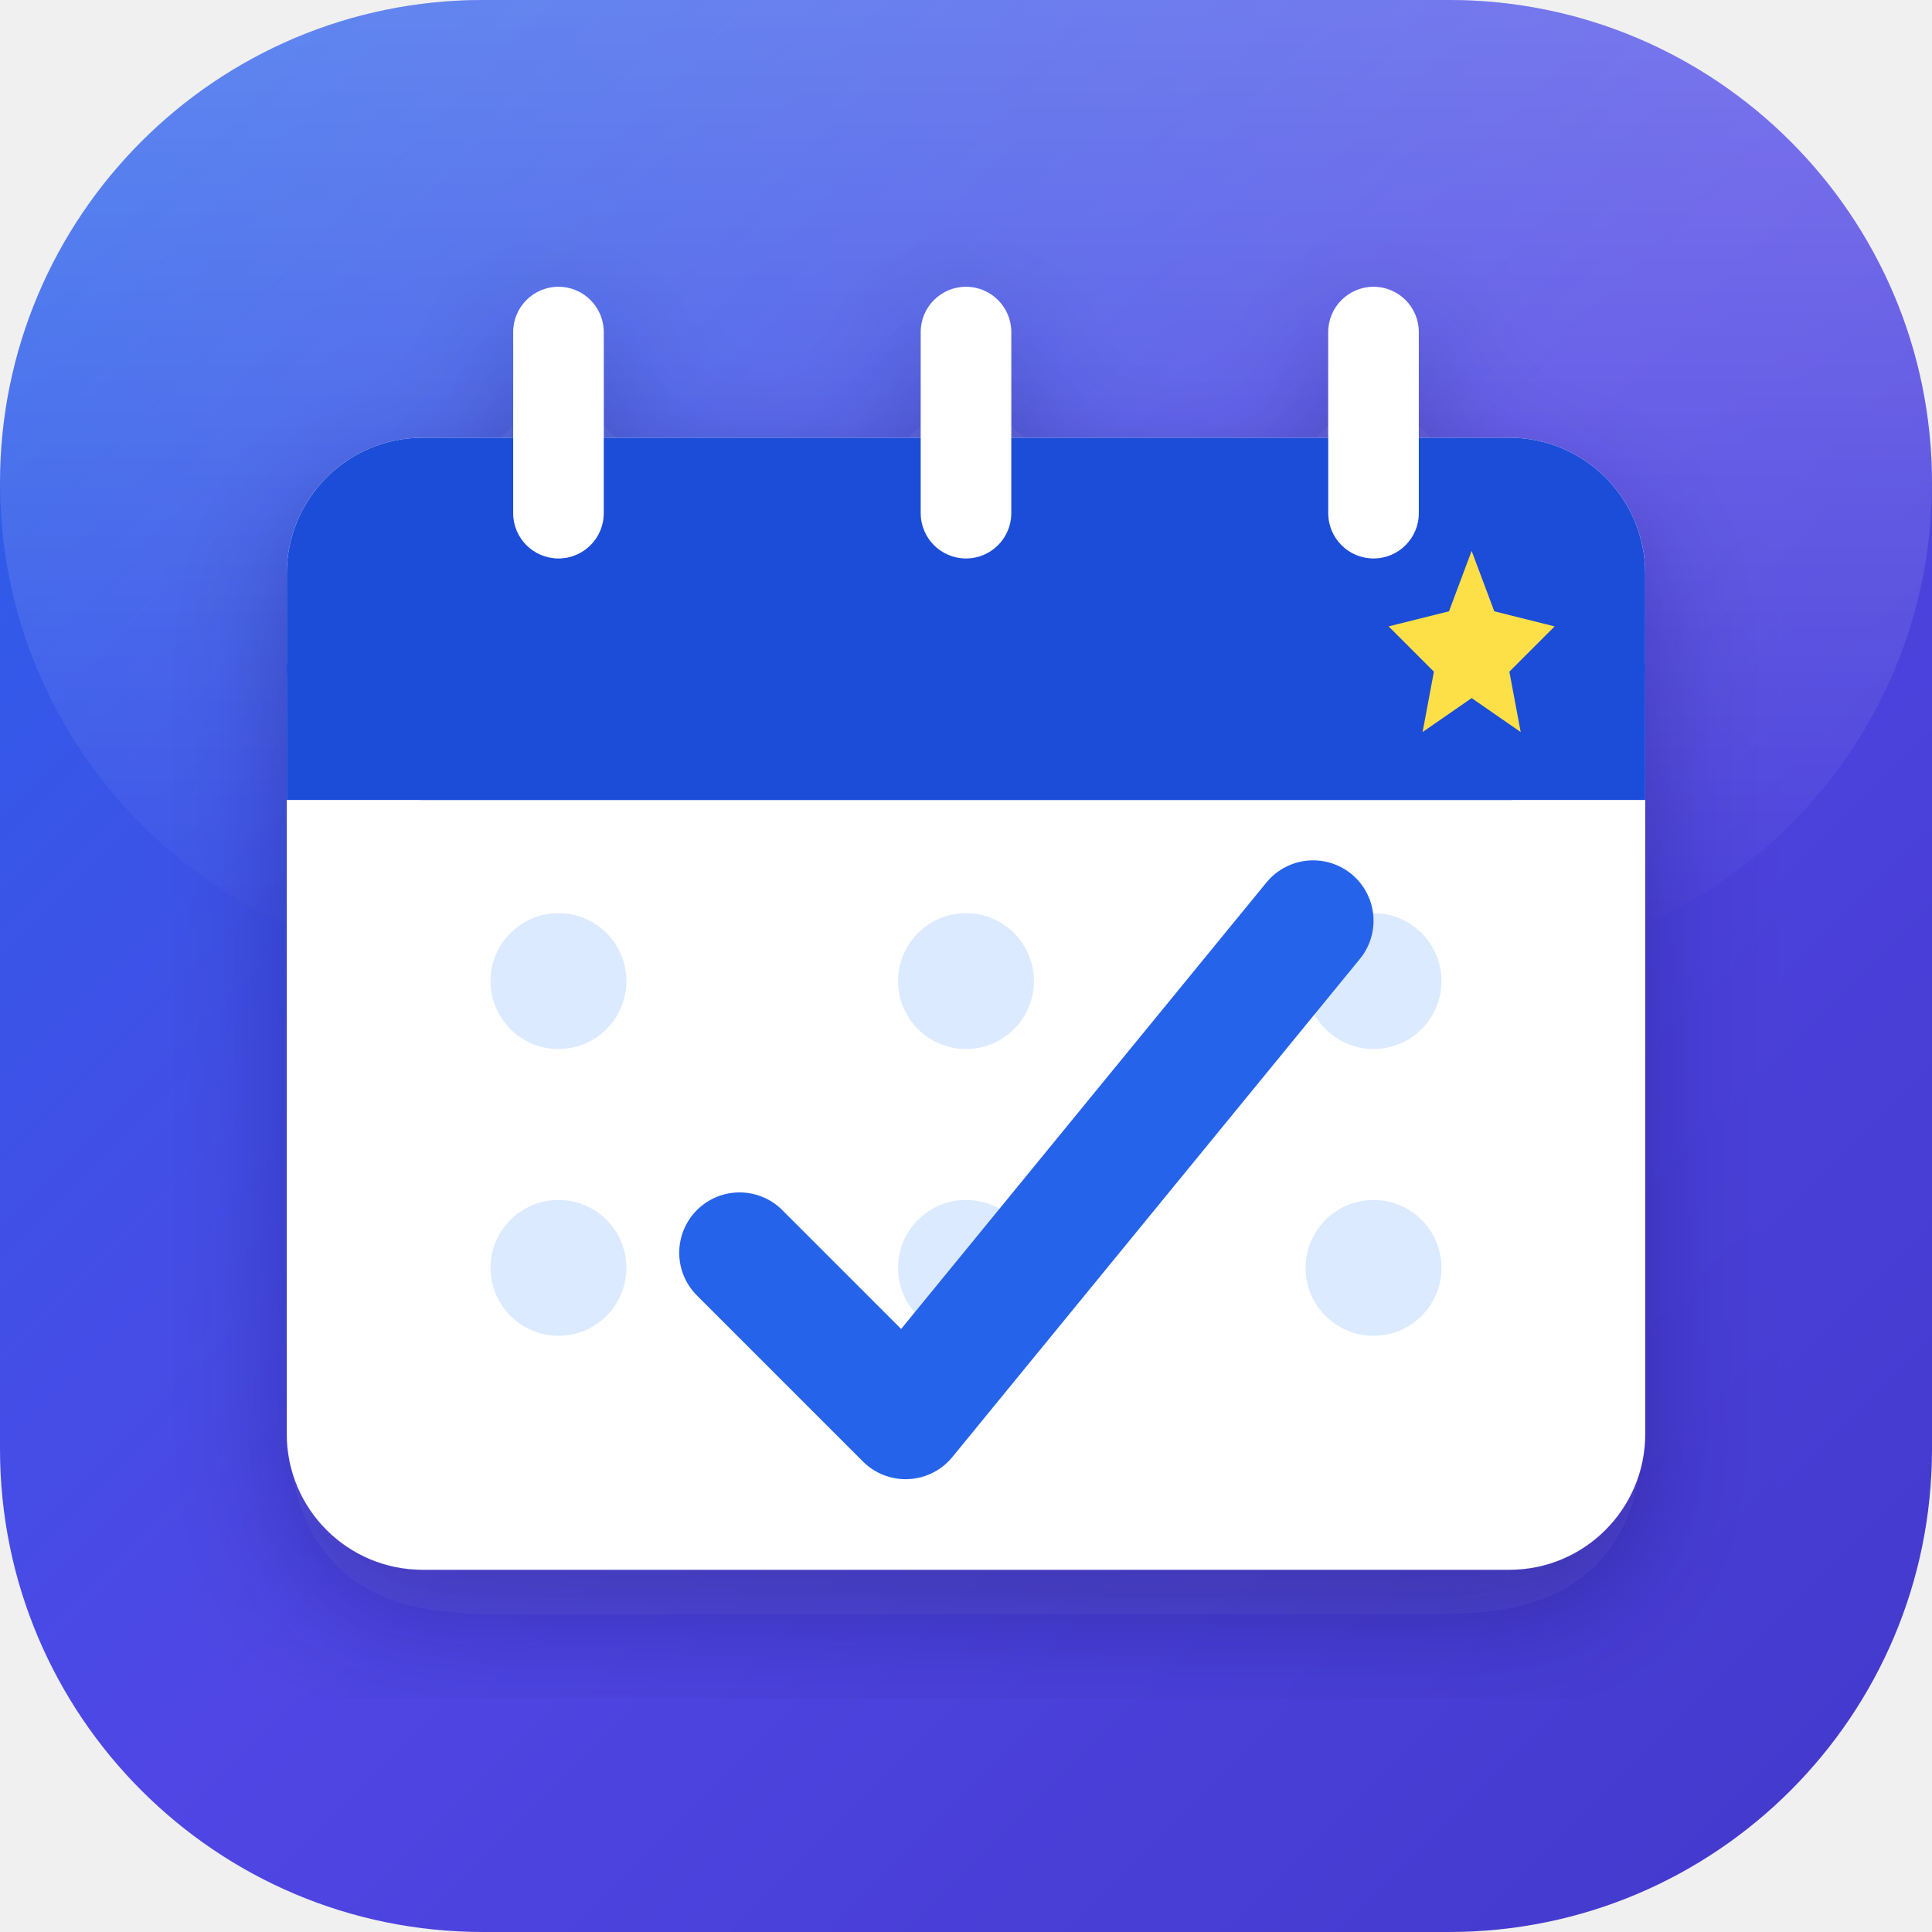
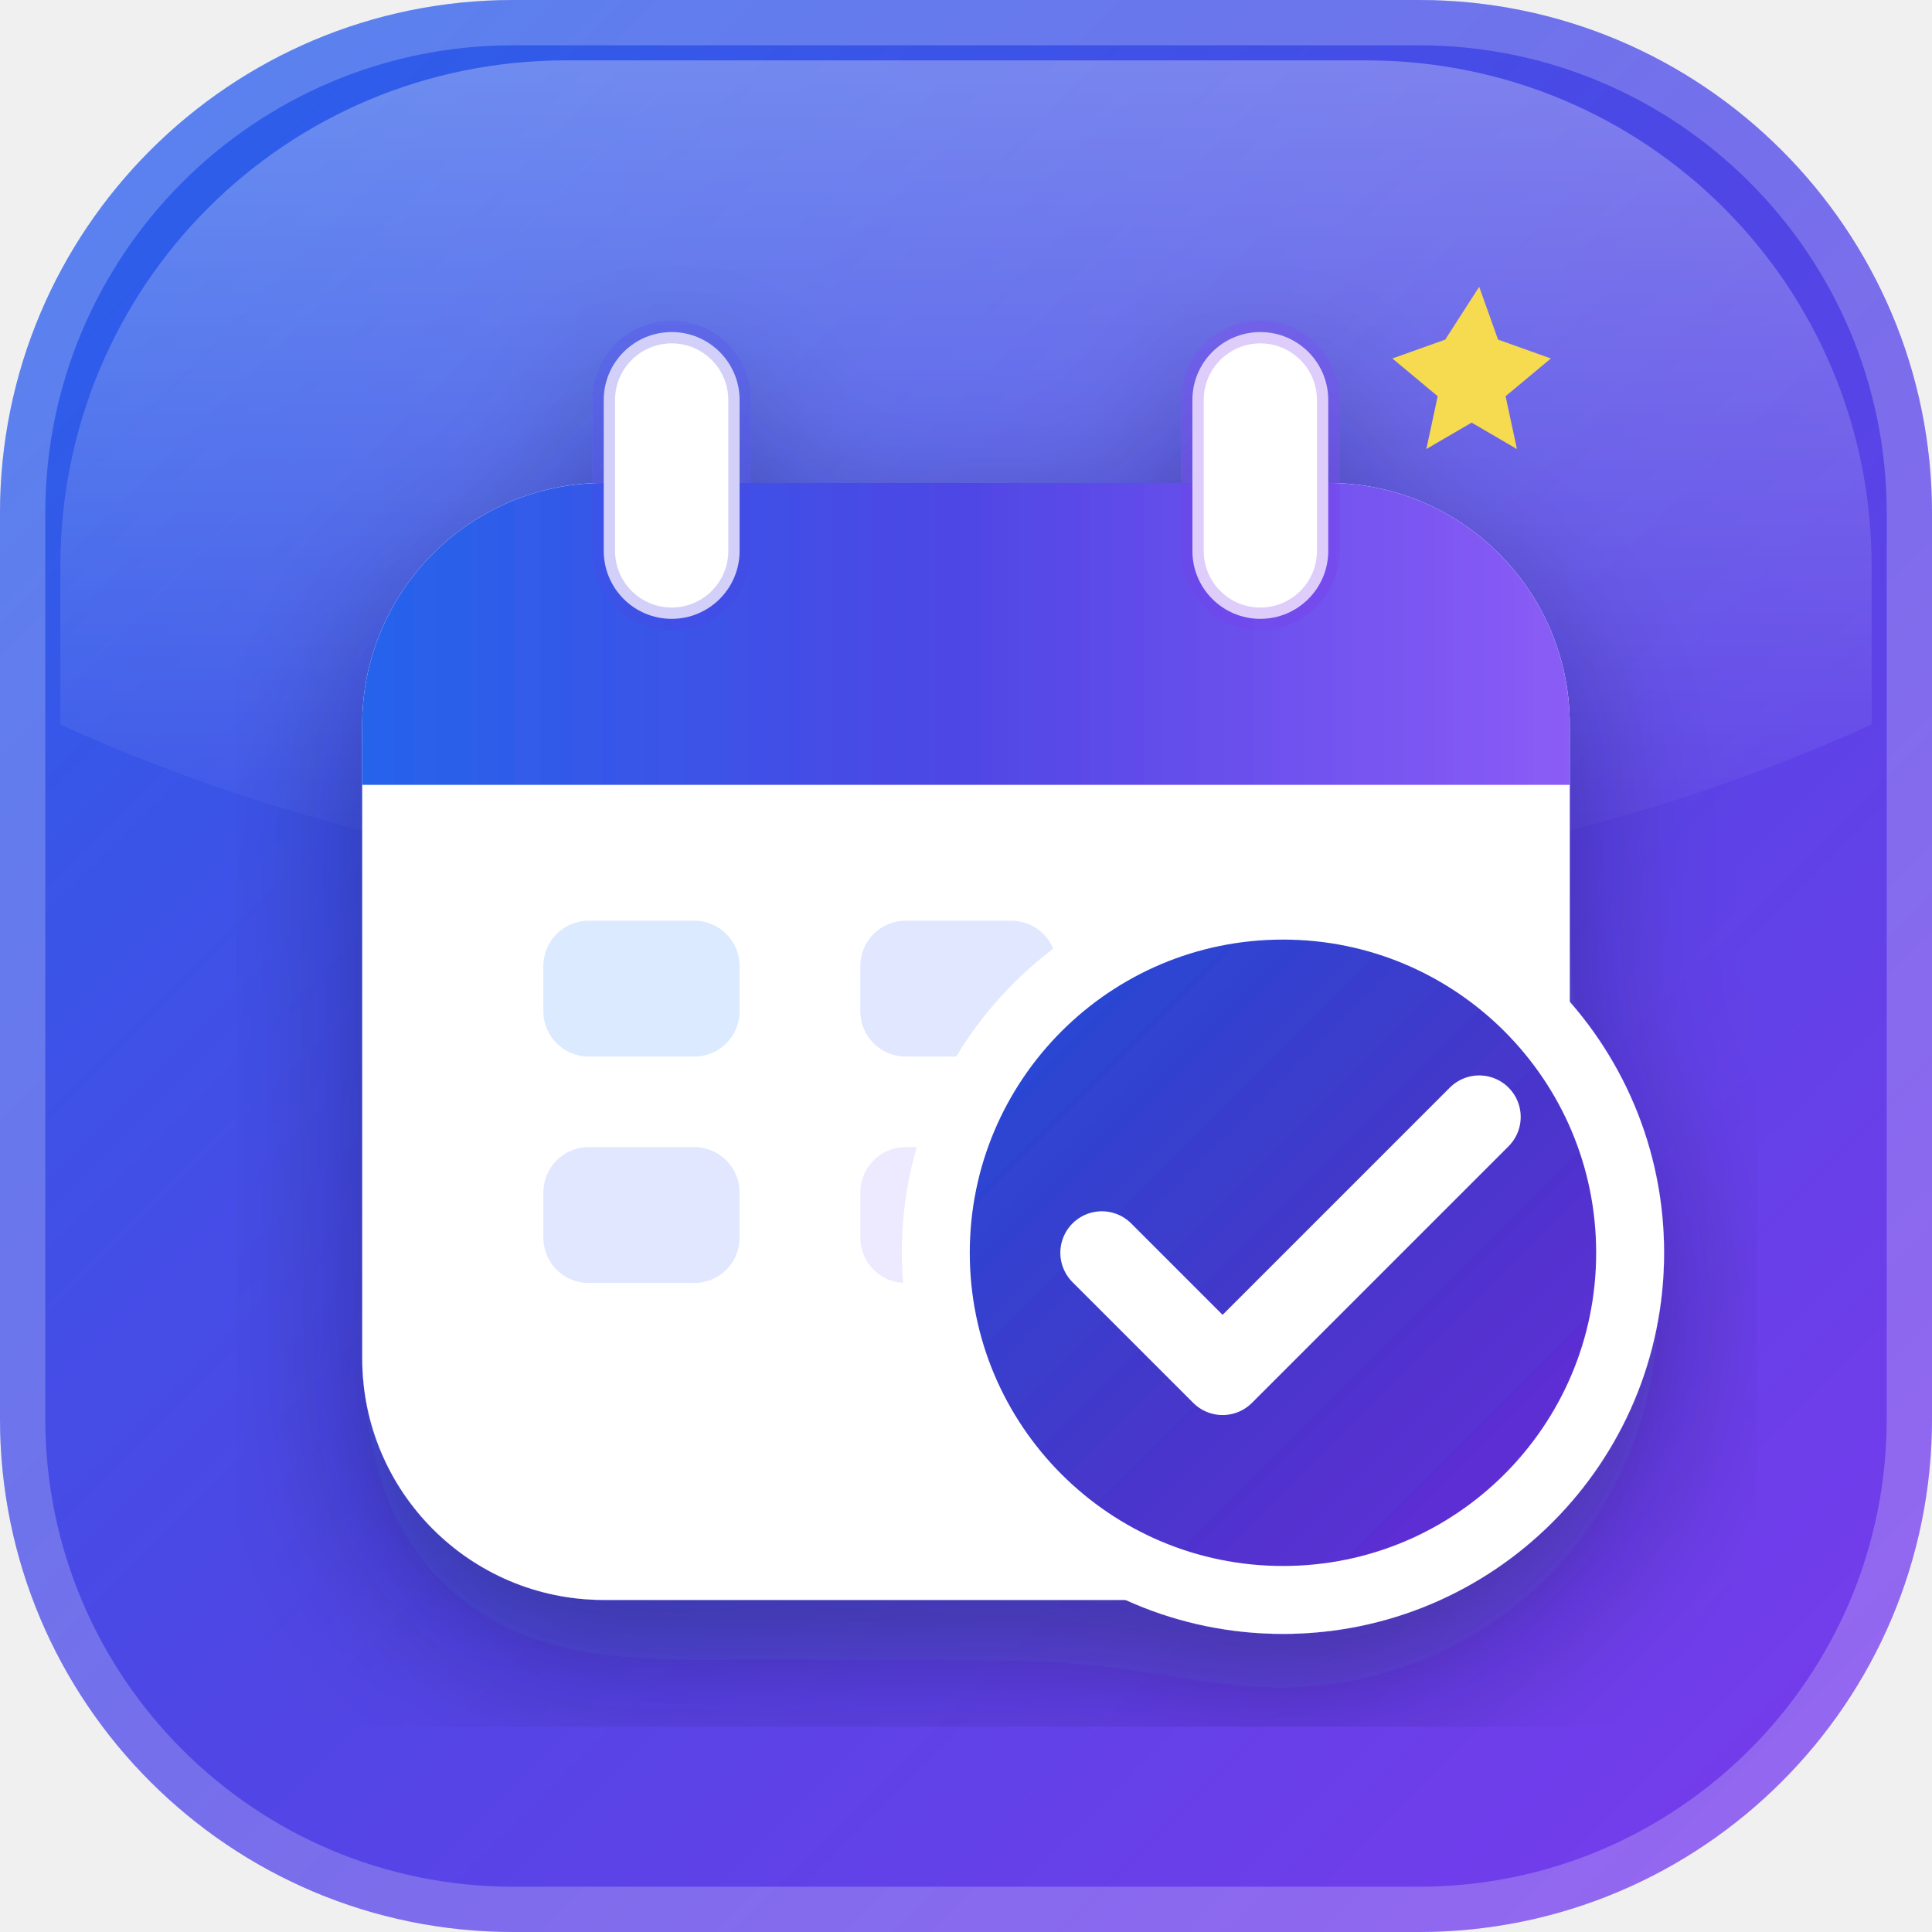
<svg xmlns="http://www.w3.org/2000/svg" viewBox="0 0 512 512" width="512" height="512">
  <defs>
-     <linearGradient id="bgGrad" x1="0%" y1="0%" x2="100%" y2="100%">
+     {/* Background squircle gradient: Blue -&gt; Indigo -&gt; Violet */}
+     <linearGradient id="iconBgGrad" x1="0%" y1="0%" x2="100%" y2="100%">
      <stop offset="0%" stop-color="#2563EB" />
      <stop offset="50%" stop-color="#4F46E5" />
-       <stop offset="100%" stop-color="#4338CA" />
+       <stop offset="100%" stop-color="#7C3AED" />
    </linearGradient>
-     <linearGradient id="gloss" x1="0%" y1="0%" x2="0%" y2="100%">
-       <stop offset="0%" stop-color="#FFFFFF" stop-opacity="0.25" />
+ 
+     {/* Top gloss sheen */}
+     <linearGradient id="iconGloss" x1="0%" y1="0%" x2="0%" y2="100%">
+       <stop offset="0%" stop-color="#FFFFFF" stop-opacity="0.3" />
      <stop offset="100%" stop-color="#FFFFFF" stop-opacity="0" />
    </linearGradient>
-     <filter id="shadow" x="-10%" y="-10%" width="120%" height="120%">
-       <feDropShadow dx="0" dy="12" stdDeviation="16" flood-color="#1E1B4B" flood-opacity="0.3" />
+ 
+     {/* Calendar Top Bar Gradient */}
+     <linearGradient id="iconCalHeader" x1="0%" y1="0%" x2="100%" y2="0%">
+       <stop offset="0%" stop-color="#2563EB" />
+       <stop offset="50%" stop-color="#4F46E5" />
+       <stop offset="100%" stop-color="#8B5CF6" />
+     </linearGradient>
+ 
+     {/* Checkmark Badge Gradient */}
+     <linearGradient id="iconCheckBadge" x1="0%" y1="0%" x2="100%" y2="100%">
+       <stop offset="0%" stop-color="#1D4ED8" />
+       <stop offset="50%" stop-color="#4338CA" />
+       <stop offset="100%" stop-color="#6D28D9" />
+     </linearGradient>
+ 
+     {/* Card Soft Drop Shadow */}
+     <filter id="iconCardShadow" x="-10%" y="-10%" width="120%" height="120%">
+       <feDropShadow dx="0" dy="16" stdDeviation="20" flood-color="#0F172A" flood-opacity="0.35" />
    </filter>
  </defs>
-   <rect width="512" height="512" rx="128" fill="url(#bgGrad)" />
-   <rect width="512" height="256" rx="128" fill="url(#gloss)" />
-   <g filter="url(#shadow)">
-     <rect x="76" y="116" width="360" height="300" rx="36" fill="#FFFFFF" />
-     <rect x="76" y="116" width="360" height="96" rx="36" fill="#1D4ED8" />
-     <rect x="76" y="176" width="360" height="36" fill="#1D4ED8" />
-     <rect x="136" y="76" width="24" height="72" rx="12" fill="#FFFFFF" />
-     <rect x="244" y="76" width="24" height="72" rx="12" fill="#FFFFFF" />
-     <rect x="352" y="76" width="24" height="72" rx="12" fill="#FFFFFF" />
-     <circle cx="148" cy="260" r="18" fill="#DBEAFE" />
-     <circle cx="256" cy="260" r="18" fill="#DBEAFE" />
-     <circle cx="364" cy="260" r="18" fill="#DBEAFE" />
-     <circle cx="148" cy="336" r="18" fill="#DBEAFE" />
-     <circle cx="256" cy="336" r="18" fill="#DBEAFE" />
-     <circle cx="364" cy="336" r="18" fill="#DBEAFE" />
-     <path d="M196 332 L240 376 L348 244" fill="none" stroke="#2563EB" stroke-width="32" stroke-linecap="round" stroke-linejoin="round" />
+ 
+   {/* Squircle Base with smooth rounded corners */}
+   <rect width="512" height="512" rx="136" fill="url(#iconBgGrad)" />
+   <rect x="6" y="6" width="500" height="500" rx="130" fill="none" stroke="#FFFFFF" stroke-opacity="0.22" stroke-width="12" />
+ 
+   {/* Top Sheen */}
+   <path d="M16 150 C16 75.7 75.7 16 150 16 L362 16 C436.3 16 496 75.7 496 150 L496 192 C356 256 156 256 16 192 Z" fill="url(#iconGloss)" />
+ 
+   {/* Elevated Calendar Group */}
+   <g filter="url(#iconCardShadow)">
+     {/* White Calendar Sheet */}
+     <rect x="96" y="128" width="320" height="296" rx="64" fill="#FFFFFF" />
+ 
+     {/* Calendar Header in Blue-Violet */}
+     <path d="M96 192 C96 156.65 124.65 128 160 128 L352 128 C387.35 128 416 156.65 416 192 L416 208 L96 208 Z" fill="url(#iconCalHeader)" />
+ 
+     {/* Spiral Binder Loops */}
+     <rect x="160" y="88" width="36" height="76" rx="18" fill="#FFFFFF" />
+     <rect x="160" y="88" width="36" height="76" rx="18" fill="none" stroke="#4F46E5" stroke-opacity="0.25" stroke-width="6" />
+     <rect x="316" y="88" width="36" height="76" rx="18" fill="#FFFFFF" />
+     <rect x="316" y="88" width="36" height="76" rx="18" fill="none" stroke="#7C3AED" stroke-opacity="0.25" stroke-width="6" />
+ 
+     {/* Calendar Schedule Grid Slots */}
+     <rect x="144" y="244" width="52" height="36" rx="12" fill="#DBEAFE" />
+     <rect x="228" y="244" width="52" height="36" rx="12" fill="#E0E7FF" />
+     <rect x="312" y="244" width="52" height="36" rx="12" fill="#EDE9FE" />
+     <rect x="144" y="304" width="52" height="36" rx="12" fill="#E0E7FF" />
+     <rect x="228" y="304" width="52" height="36" rx="12" fill="#EDE9FE" />
+ 
+     {/* Prominent Checkmark Badge (Tilde de verificación) */}
+     <circle cx="340" cy="332" r="92" fill="url(#iconCheckBadge)" stroke="#FFFFFF" stroke-width="18" />
+     <path d="M292 332 L324 364 L392 296" fill="none" stroke="#FFFFFF" stroke-width="22" stroke-linecap="round" stroke-linejoin="round" />
  </g>
-   <path d="M390 146 L396 162 L412 166 L400 178 L403 194 L390 185 L377 194 L380 178 L368 166 L384 162 Z" fill="#FDE047" />
+ 
+   {/* Golden Sparkle Star */}
+   <path d="M392 76 L397 90 L411 95 L399 105 L402 119 L390 112 L378 119 L381 105 L369 95 L383 90 Z" fill="#FDE047" opacity="0.95" />
</svg>
